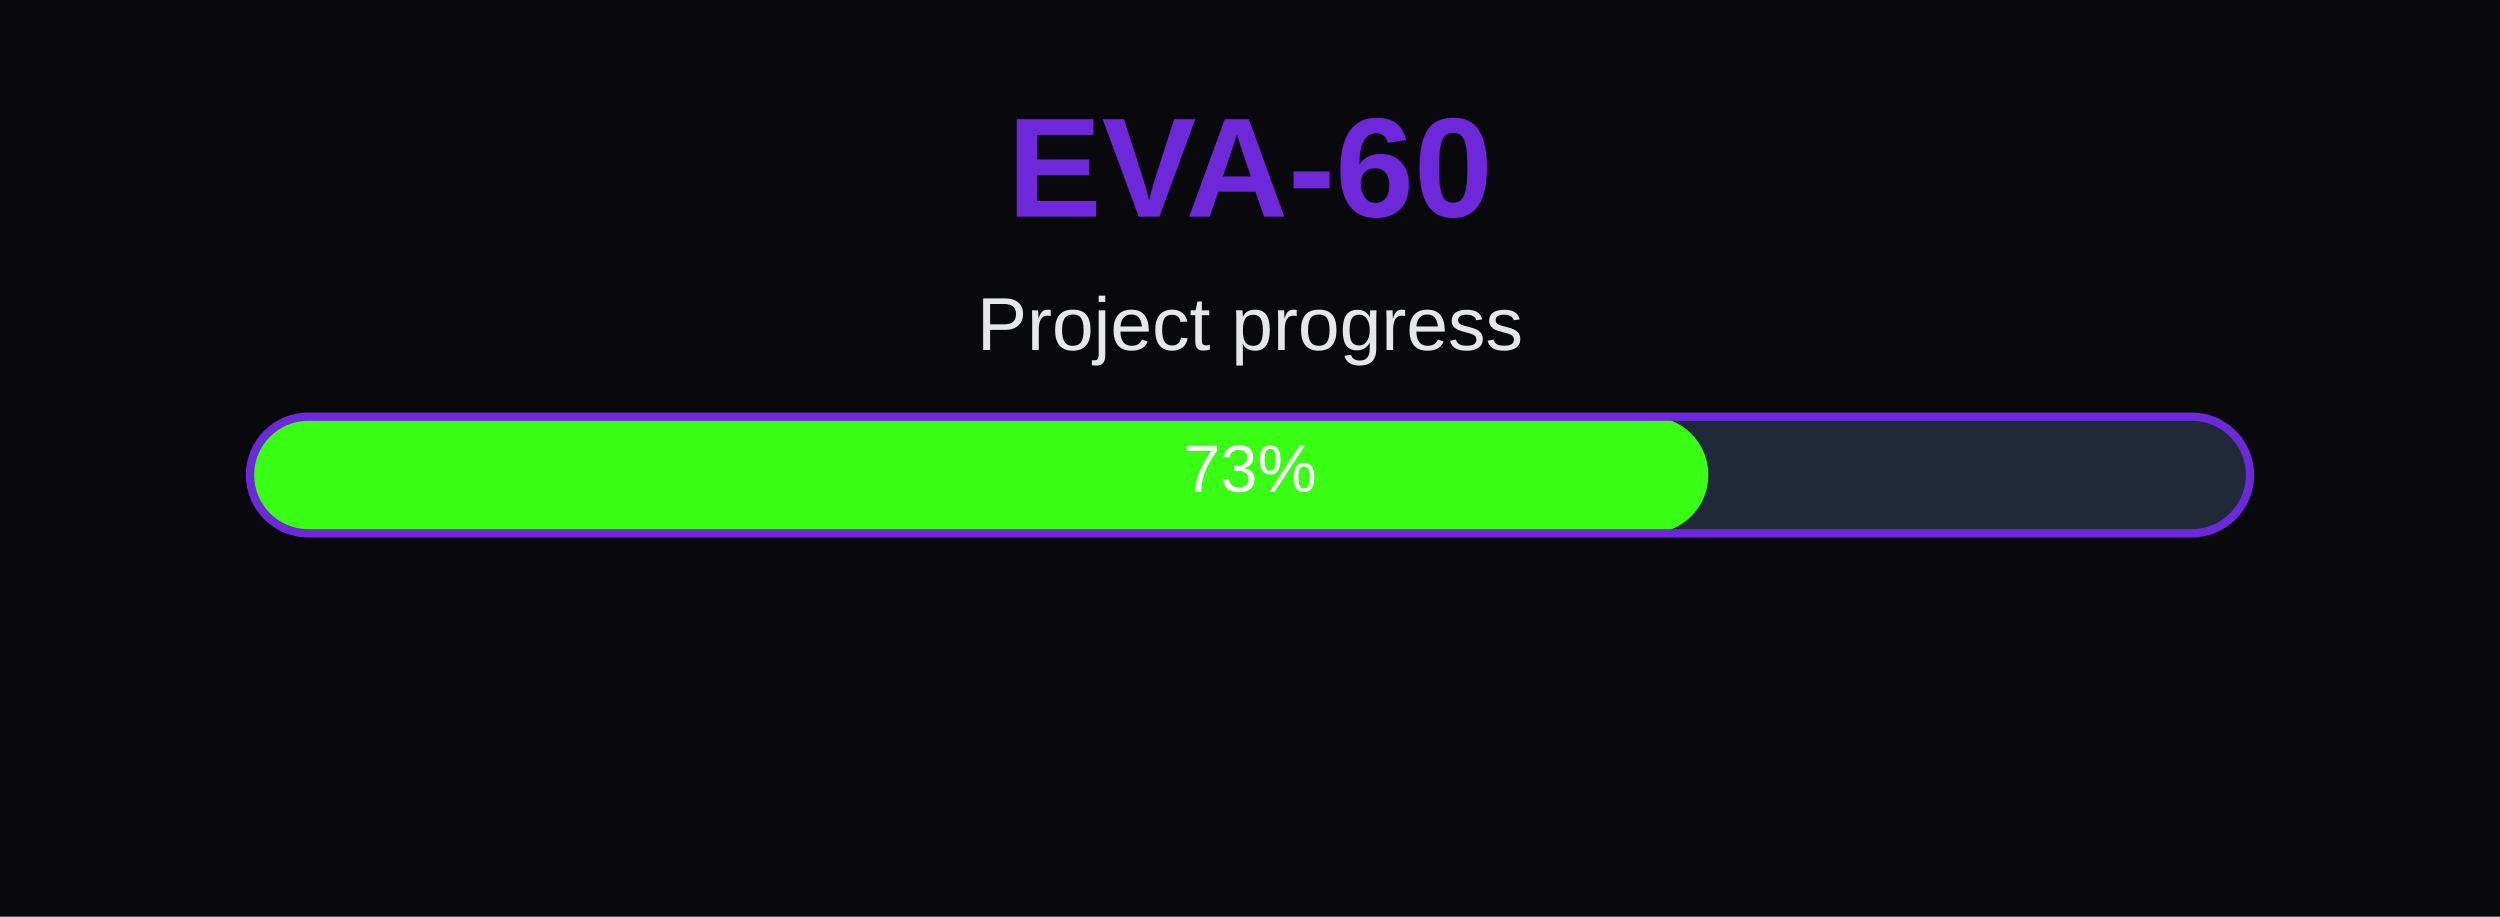
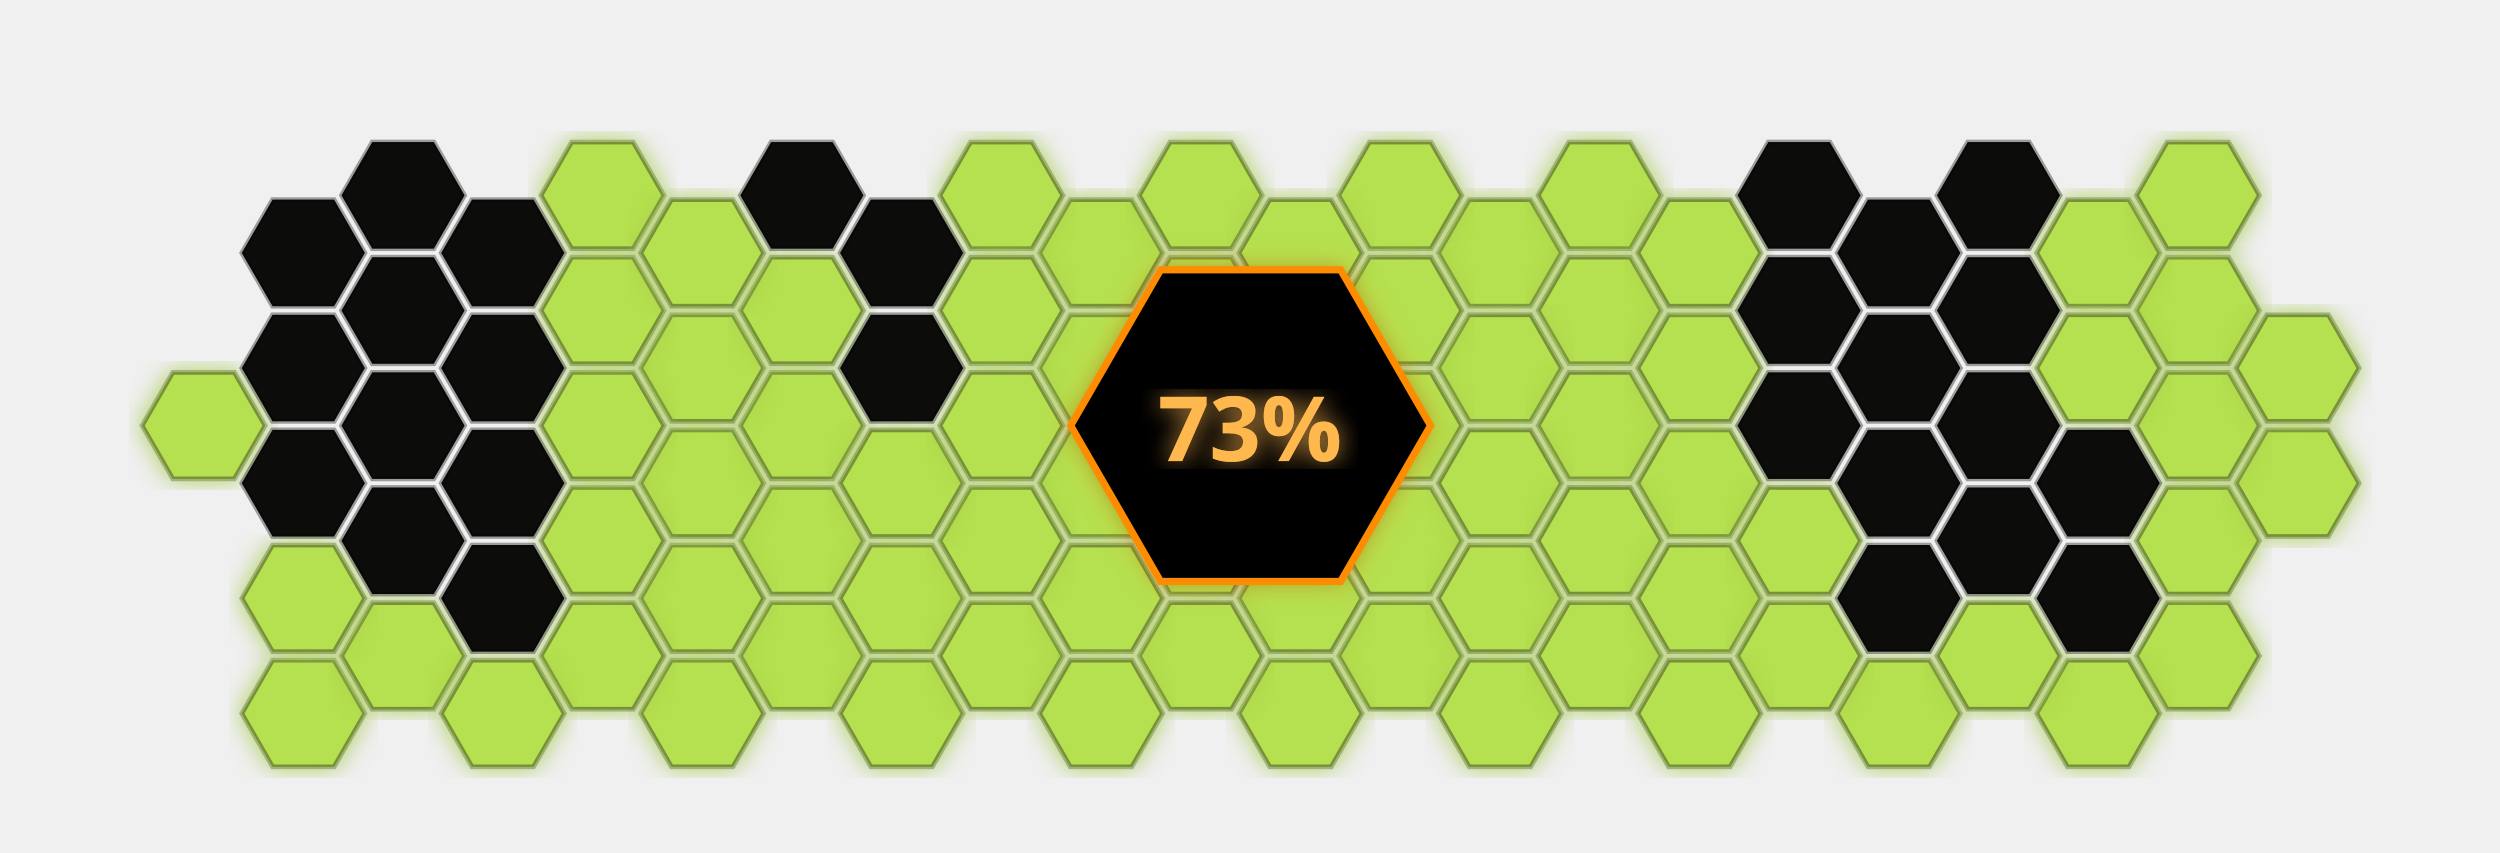
- <svg xmlns="http://www.w3.org/2000/svg" width="600" height="220" viewBox="0 0 600 220">
-   <rect width="600" height="220" fill="#09090B" />
-   <text x="300.0" y="52" text-anchor="middle" font-family="Orbitron, Arial, sans-serif" font-size="34" font-weight="700" fill="#6D28D9">EVA-60</text>
-   <text x="300.0" y="84" text-anchor="middle" font-family="Arial, sans-serif" font-size="18" fill="#E5E7EB">Project progress</text>
-   <rect x="60" y="100" width="480" height="28" rx="14" fill="#1F2937" />
-   <rect x="60" y="100" width="350" height="28" rx="14" fill="#39FF14" />
-   <rect x="60" y="100" width="480" height="28" rx="14" fill="none" stroke="#6D28D9" stroke-width="2" />
-   <text x="300.0" y="118" text-anchor="middle" font-family="Arial, sans-serif" font-size="16" fill="#FFFFFF">73%</text>
+ <svg xmlns="http://www.w3.org/2000/svg" viewBox="0 0 528 180">
+   <style>
+     @font-face {
+       font-family: Orbitron;
+       font-weight: 900;
+       src: url("https://fonts.gstatic.com/s/orbitron/v35/yMJMMIlzdpvBhQQL_SC3X9yhF25-T1nysimBoWgz.woff2") format("woff2");
+     }
+     @keyframes charge {
+       0%, 100% { fill: #0c0c0a; }
+       50%      { fill: #FF8C00; }
+     }
+   </style>
+   <defs>
+     <filter id="g">
+       <feGaussianBlur stdDeviation="2.5" result="blur" />
+       <feMerge>
+         <feMergeNode in="blur" />
+         <feMergeNode in="SourceGraphic" />
+       </feMerge>
+     </filter>
+   </defs>
+   <polygon points="182.36,138.53 175.86,149.79 162.86,149.79 156.36,138.53 162.86,127.27 175.86,127.27" fill="#b5e050" stroke="rgba(0,0,0,0.35)" stroke-width="1" filter="url(#g)" />
+   <polygon points="182.36,114.21 175.86,125.47 162.86,125.47 156.36,114.21 162.86,102.95 175.86,102.95" fill="#b5e050" stroke="rgba(0,0,0,0.35)" stroke-width="1" filter="url(#g)" />
+   <polygon points="203.42,150.69 196.92,161.95 183.92,161.95 177.42,150.69 183.92,139.43 196.92,139.43" fill="#b5e050" stroke="rgba(0,0,0,0.35)" stroke-width="1" filter="url(#g)" />
+   <polygon points="161.30,150.69 154.80,161.95 141.80,161.95 135.30,150.69 141.80,139.43 154.80,139.43" fill="#b5e050" stroke="rgba(0,0,0,0.35)" stroke-width="1" filter="url(#g)" />
+   <polygon points="161.30,126.37 154.80,137.63 141.80,137.63 135.30,126.37 141.80,115.11 154.80,115.11" fill="#b5e050" stroke="rgba(0,0,0,0.35)" stroke-width="1" filter="url(#g)" />
+   <polygon points="308.72,138.53 302.22,149.79 289.22,149.79 282.72,138.53 289.22,127.27 302.22,127.27" fill="#b5e050" stroke="rgba(0,0,0,0.35)" stroke-width="1" filter="url(#g)" />
+   <polygon points="287.66,150.69 281.16,161.95 268.16,161.95 261.66,150.69 268.16,139.43 281.16,139.43" fill="#b5e050" stroke="rgba(0,0,0,0.35)" stroke-width="1" filter="url(#g)" />
+   <polygon points="287.66,126.37 281.16,137.63 268.16,137.63 261.66,126.37 268.16,115.11 281.16,115.11" fill="#b5e050" stroke="rgba(0,0,0,0.35)" stroke-width="1" filter="url(#g)" />
+   <polygon points="161.30,102.05 154.80,113.31 141.80,113.31 135.30,102.05 141.80,90.79 154.80,90.79" fill="#b5e050" stroke="rgba(0,0,0,0.35)" stroke-width="1" filter="url(#g)" />
+   <polygon points="308.72,114.21 302.22,125.47 289.22,125.47 282.72,114.21 289.22,102.95 302.22,102.95" fill="#b5e050" stroke="rgba(0,0,0,0.35)" stroke-width="1" filter="url(#g)" />
+   <polygon points="329.78,53.42 323.28,64.68 310.28,64.68 303.78,53.42 310.28,42.16 323.28,42.16" fill="#b5e050" stroke="rgba(0,0,0,0.35)" stroke-width="1" filter="url(#g)" />
+   <polygon points="350.84,41.26 344.34,52.52 331.34,52.52 324.84,41.26 331.34,30.00 344.34,30.00" fill="#b5e050" stroke="rgba(0,0,0,0.35)" stroke-width="1" filter="url(#g)" />
+   <polygon points="203.42,126.37 196.92,137.63 183.92,137.63 177.42,126.37 183.92,115.11 196.92,115.11" fill="#b5e050" stroke="rgba(0,0,0,0.35)" stroke-width="1" filter="url(#g)" />
+   <polygon points="329.78,150.69 323.28,161.95 310.28,161.95 303.78,150.69 310.28,139.43 323.28,139.43" fill="#b5e050" stroke="rgba(0,0,0,0.35)" stroke-width="1" filter="url(#g)" />
+   <polygon points="182.36,89.89 175.86,101.15 162.86,101.15 156.36,89.89 162.86,78.64 175.86,78.64" fill="#b5e050" stroke="rgba(0,0,0,0.35)" stroke-width="1" filter="url(#g)" />
+   <polygon points="266.60,114.21 260.10,125.47 247.10,125.47 240.60,114.21 247.10,102.95 260.10,102.95" fill="#b5e050" stroke="rgba(0,0,0,0.35)" stroke-width="1" filter="url(#g)" />
+   <polygon points="477.20,138.53 470.70,149.79 457.70,149.79 451.20,138.53 457.70,127.27 470.70,127.27" fill="#b5e050" stroke="rgba(0,0,0,0.35)" stroke-width="1" filter="url(#g)" />
+   <polygon points="350.84,65.58 344.34,76.83 331.34,76.83 324.84,65.58 331.34,54.32 344.34,54.32" fill="#b5e050" stroke="rgba(0,0,0,0.35)" stroke-width="1" filter="url(#g)" />
+   <polygon points="477.20,114.21 470.70,125.47 457.70,125.47 451.20,114.21 457.70,102.95 470.70,102.95" fill="#b5e050" stroke="rgba(0,0,0,0.35)" stroke-width="1" filter="url(#g)" />
+   <polygon points="140.24,138.53 133.74,149.79 120.74,149.79 114.24,138.53 120.74,127.27 133.74,127.27" fill="#b5e050" stroke="rgba(0,0,0,0.35)" stroke-width="1" filter="url(#g)" />
+   <polygon points="224.48,138.53 217.98,149.79 204.98,149.79 198.48,138.53 204.98,127.27 217.98,127.27" fill="#b5e050" stroke="rgba(0,0,0,0.35)" stroke-width="1" filter="url(#g)" />
+   <polygon points="498.26,102.05 491.76,113.31 478.76,113.31 472.26,102.05 478.76,90.79 491.76,90.79" fill="#b5e050" stroke="rgba(0,0,0,0.35)" stroke-width="1" filter="url(#g)" />
+   <polygon points="266.60,138.53 260.10,149.79 247.10,149.79 240.60,138.53 247.10,127.27 260.10,127.27" fill="#b5e050" stroke="rgba(0,0,0,0.35)" stroke-width="1" filter="url(#g)" />
+   <polygon points="477.20,89.89 470.70,101.15 457.70,101.15 451.20,89.89 457.70,78.64 470.70,78.64" fill="#b5e050" stroke="rgba(0,0,0,0.35)" stroke-width="1" filter="url(#g)" />
+   <polygon points="329.78,77.74 323.28,88.99 310.28,88.99 303.78,77.74 310.28,66.48 323.28,66.48" fill="#b5e050" stroke="rgba(0,0,0,0.35)" stroke-width="1" filter="url(#g)" />
+   <polygon points="77.06,150.69 70.56,161.95 57.56,161.95 51.06,150.69 57.56,139.43 70.56,139.43" fill="#b5e050" stroke="rgba(0,0,0,0.35)" stroke-width="1" filter="url(#g)" />
+   <polygon points="140.24,114.21 133.74,125.47 120.74,125.47 114.24,114.21 120.74,102.95 133.74,102.95" fill="#b5e050" stroke="rgba(0,0,0,0.35)" stroke-width="1" filter="url(#g)" />
+   <polygon points="161.30,77.74 154.80,88.99 141.80,88.99 135.30,77.74 141.80,66.48 154.80,66.48" fill="#b5e050" stroke="rgba(0,0,0,0.35)" stroke-width="1" filter="url(#g)" />
+   <polygon points="308.72,89.89 302.22,101.15 289.22,101.15 282.72,89.89 289.22,78.64 302.22,78.64" fill="#b5e050" stroke="rgba(0,0,0,0.35)" stroke-width="1" filter="url(#g)" />
+   <polygon points="329.78,126.37 323.28,137.63 310.28,137.63 303.78,126.37 310.28,115.11 323.28,115.11" fill="#b5e050" stroke="rgba(0,0,0,0.35)" stroke-width="1" filter="url(#g)" />
+   <polygon points="266.60,65.58 260.10,76.83 247.10,76.83 240.60,65.58 247.10,54.32 260.10,54.32" fill="#b5e050" stroke="rgba(0,0,0,0.35)" stroke-width="1" filter="url(#g)" />
+   <polygon points="477.20,65.58 470.70,76.83 457.70,76.83 451.20,65.58 457.70,54.32 470.70,54.32" fill="#b5e050" stroke="rgba(0,0,0,0.35)" stroke-width="1" filter="url(#g)" />
+   <polygon points="308.72,41.26 302.22,52.52 289.22,52.52 282.72,41.26 289.22,30.00 302.22,30.00" fill="#b5e050" stroke="rgba(0,0,0,0.35)" stroke-width="1" filter="url(#g)" />
+   <polygon points="140.24,89.89 133.74,101.15 120.74,101.15 114.24,89.89 120.74,78.64 133.74,78.64" fill="#b5e050" stroke="rgba(0,0,0,0.35)" stroke-width="1" filter="url(#g)" />
+   <polygon points="350.84,89.89 344.34,101.15 331.34,101.15 324.84,89.89 331.34,78.64 344.34,78.64" fill="#b5e050" stroke="rgba(0,0,0,0.35)" stroke-width="1" filter="url(#g)" />
+   <polygon points="329.78,102.05 323.28,113.31 310.28,113.31 303.78,102.05 310.28,90.79 323.28,90.79" fill="#b5e050" stroke="rgba(0,0,0,0.35)" stroke-width="1" filter="url(#g)" />
+   <polygon points="245.54,77.74 239.04,88.99 226.04,88.99 219.54,77.74 226.04,66.48 239.04,66.48" fill="#b5e050" stroke="rgba(0,0,0,0.35)" stroke-width="1" filter="url(#g)" />
+   <polygon points="371.90,102.05 365.40,113.31 352.40,113.31 345.90,102.05 352.40,90.79 365.40,90.79" fill="#b5e050" stroke="rgba(0,0,0,0.35)" stroke-width="1" filter="url(#g)" />
+   <polygon points="140.24,65.58 133.74,76.83 120.74,76.83 114.24,65.58 120.74,54.32 133.74,54.32" fill="#b5e050" stroke="rgba(0,0,0,0.35)" stroke-width="1" filter="url(#g)" />
+   <polygon points="245.54,102.05 239.04,113.31 226.04,113.31 219.54,102.05 226.04,90.79 239.04,90.79" fill="#b5e050" stroke="rgba(0,0,0,0.35)" stroke-width="1" filter="url(#g)" />
+   <polygon points="414.02,150.69 407.52,161.95 394.52,161.95 388.02,150.69 394.52,139.43 407.52,139.43" fill="#b5e050" stroke="rgba(0,0,0,0.35)" stroke-width="1" filter="url(#g)" />
+   <polygon points="308.72,65.58 302.22,76.83 289.22,76.83 282.72,65.58 289.22,54.32 302.22,54.32" fill="#b5e050" stroke="rgba(0,0,0,0.35)" stroke-width="1" filter="url(#g)" />
+   <polygon points="371.90,77.74 365.40,88.99 352.40,88.99 345.90,77.74 352.40,66.48 365.40,66.48" fill="#b5e050" stroke="rgba(0,0,0,0.35)" stroke-width="1" filter="url(#g)" />
+   <polygon points="98.12,138.53 91.62,149.79 78.62,149.79 72.12,138.53 78.62,127.27 91.62,127.27" fill="#b5e050" stroke="rgba(0,0,0,0.35)" stroke-width="1" filter="url(#g)" />
+   <polygon points="245.54,53.42 239.04,64.68 226.04,64.68 219.54,53.42 226.04,42.16 239.04,42.16" fill="#b5e050" stroke="rgba(0,0,0,0.35)" stroke-width="1" filter="url(#g)" />
+   <polygon points="456.14,53.42 449.64,64.68 436.64,64.68 430.14,53.42 436.64,42.16 449.64,42.16" fill="#b5e050" stroke="rgba(0,0,0,0.35)" stroke-width="1" filter="url(#g)" />
+   <polygon points="456.14,150.69 449.64,161.95 436.64,161.95 430.14,150.69 436.64,139.43 449.64,139.43" fill="#b5e050" stroke="rgba(0,0,0,0.35)" stroke-width="1" filter="url(#g)" />
+   <polygon points="477.20,41.26 470.70,52.52 457.70,52.52 451.20,41.26 457.70,30.00 470.70,30.00" fill="#b5e050" stroke="rgba(0,0,0,0.35)" stroke-width="1" filter="url(#g)" />
+   <polygon points="245.54,126.37 239.04,137.63 226.04,137.63 219.54,126.37 226.04,115.11 239.04,115.11" fill="#b5e050" stroke="rgba(0,0,0,0.35)" stroke-width="1" filter="url(#g)" />
+   <polygon points="245.54,150.69 239.04,161.95 226.04,161.95 219.54,150.69 226.04,139.43 239.04,139.43" fill="#b5e050" stroke="rgba(0,0,0,0.35)" stroke-width="1" filter="url(#g)" />
+   <polygon points="350.84,138.53 344.34,149.79 331.34,149.79 324.84,138.53 331.34,127.27 344.34,127.27" fill="#b5e050" stroke="rgba(0,0,0,0.35)" stroke-width="1" filter="url(#g)" />
+   <polygon points="350.84,114.21 344.34,125.47 331.34,125.47 324.84,114.21 331.34,102.95 344.34,102.95" fill="#b5e050" stroke="rgba(0,0,0,0.35)" stroke-width="1" filter="url(#g)" />
+   <polygon points="371.90,126.37 365.40,137.63 352.40,137.63 345.90,126.37 352.40,115.11 365.40,115.11" fill="#b5e050" stroke="rgba(0,0,0,0.35)" stroke-width="1" filter="url(#g)" />
+   <polygon points="224.48,114.21 217.98,125.47 204.98,125.47 198.48,114.21 204.98,102.95 217.98,102.95" fill="#b5e050" stroke="rgba(0,0,0,0.35)" stroke-width="1" filter="url(#g)" />
+   <polygon points="203.42,102.05 196.92,113.31 183.92,113.31 177.42,102.05 183.92,90.79 196.92,90.79" fill="#b5e050" stroke="rgba(0,0,0,0.35)" stroke-width="1" filter="url(#g)" />
+   <polygon points="392.96,138.53 386.46,149.79 373.46,149.79 366.96,138.53 373.46,127.27 386.46,127.27" fill="#b5e050" stroke="rgba(0,0,0,0.35)" stroke-width="1" filter="url(#g)" />
+   <polygon points="435.08,138.53 428.58,149.79 415.58,149.79 409.08,138.53 415.58,127.27 428.58,127.27" fill="#b5e050" stroke="rgba(0,0,0,0.35)" stroke-width="1" filter="url(#g)" />
+   <polygon points="119.18,150.69 112.68,161.95 99.68,161.95 93.18,150.69 99.68,139.43 112.68,139.43" fill="#b5e050" stroke="rgba(0,0,0,0.35)" stroke-width="1" filter="url(#g)" />
+   <polygon points="224.48,41.26 217.98,52.52 204.98,52.52 198.48,41.26 204.98,30.00 217.98,30.00" fill="#b5e050" stroke="rgba(0,0,0,0.35)" stroke-width="1" filter="url(#g)" />
+   <polygon points="371.90,53.42 365.40,64.68 352.40,64.68 345.90,53.42 352.40,42.16 365.40,42.16" fill="#b5e050" stroke="rgba(0,0,0,0.35)" stroke-width="1" filter="url(#g)" />
+   <polygon points="182.36,65.58 175.86,76.83 162.86,76.83 156.36,65.58 162.86,54.32 175.86,54.32" fill="#b5e050" stroke="rgba(0,0,0,0.35)" stroke-width="1" filter="url(#g)" />
+   <polygon points="140.24,41.26 133.74,52.52 120.74,52.52 114.24,41.26 120.74,30.00 133.74,30.00" fill="#b5e050" stroke="rgba(0,0,0,0.35)" stroke-width="1" filter="url(#g)" />
+   <polygon points="392.96,114.21 386.46,125.47 373.46,125.47 366.96,114.21 373.46,102.95 386.46,102.95" fill="#b5e050" stroke="rgba(0,0,0,0.35)" stroke-width="1" filter="url(#g)" />
+   <polygon points="56.00,89.89 49.50,101.15 36.50,101.15 30.00,89.89 36.50,78.64 49.50,78.64" fill="#b5e050" stroke="rgba(0,0,0,0.35)" stroke-width="1" filter="url(#g)" />
+   <polygon points="266.60,41.26 260.10,52.52 247.10,52.52 240.60,41.26 247.10,30.00 260.10,30.00" fill="#b5e050" stroke="rgba(0,0,0,0.35)" stroke-width="1" filter="url(#g)" />
+   <polygon points="498.26,77.74 491.76,88.99 478.76,88.99 472.26,77.74 478.76,66.48 491.76,66.48" fill="#b5e050" stroke="rgba(0,0,0,0.35)" stroke-width="1" filter="url(#g)" />
+   <polygon points="287.66,53.42 281.16,64.68 268.16,64.68 261.66,53.42 268.16,42.16 281.16,42.16" fill="#b5e050" stroke="rgba(0,0,0,0.35)" stroke-width="1" filter="url(#g)" />
+   <polygon points="371.90,150.69 365.40,161.95 352.40,161.95 345.90,150.69 352.40,139.43 365.40,139.43" fill="#b5e050" stroke="rgba(0,0,0,0.35)" stroke-width="1" filter="url(#g)" />
+   <polygon points="161.30,53.42 154.80,64.68 141.80,64.68 135.30,53.42 141.80,42.16 154.80,42.16" fill="#b5e050" stroke="rgba(0,0,0,0.35)" stroke-width="1" filter="url(#g)" />
+   <polygon points="456.14,77.74 449.64,88.99 436.64,88.99 430.14,77.74 436.64,66.48 449.64,66.48" fill="#b5e050" stroke="rgba(0,0,0,0.35)" stroke-width="1" filter="url(#g)" />
+   <polygon points="77.06,126.37 70.56,137.63 57.56,137.63 51.06,126.37 57.56,115.11 70.56,115.11" fill="#b5e050" stroke="rgba(0,0,0,0.35)" stroke-width="1" filter="url(#g)" />
+   <polygon points="224.48,65.58 217.98,76.83 204.98,76.83 198.48,65.58 204.98,54.32 217.98,54.32" fill="#b5e050" stroke="rgba(0,0,0,0.35)" stroke-width="1" filter="url(#g)" />
+   <polygon points="224.48,89.89 217.98,101.15 204.98,101.15 198.48,89.89 204.98,78.64 217.98,78.64" fill="#b5e050" stroke="rgba(0,0,0,0.35)" stroke-width="1" filter="url(#g)" />
+   <polygon points="456.14,126.37 449.64,137.63 436.64,137.63 430.14,126.37 436.64,115.11 449.64,115.11" fill="#0c0c0a" stroke="rgba(0,0,0,0.35)" stroke-width="1" style="animation: charge 5.0s ease-in-out infinite; animation-delay: 0.000s;" />
+   <polygon points="203.42,53.42 196.92,64.68 183.92,64.68 177.42,53.42 183.92,42.16 196.92,42.16" fill="#0c0c0a" stroke="rgba(0,0,0,0.35)" stroke-width="1" style="animation: charge 5.0s ease-in-out infinite; animation-delay: 0.333s;" />
+   <polygon points="456.14,102.05 449.64,113.31 436.64,113.31 430.14,102.05 436.64,90.79 449.64,90.79" fill="#0c0c0a" stroke="rgba(0,0,0,0.35)" stroke-width="1" style="animation: charge 5.0s ease-in-out infinite; animation-delay: 0.667s;" />
+   <polygon points="203.42,77.74 196.92,88.99 183.92,88.99 177.42,77.74 183.92,66.48 196.92,66.48" fill="#0c0c0a" stroke="rgba(0,0,0,0.35)" stroke-width="1" style="animation: charge 5.0s ease-in-out infinite; animation-delay: 1.000s;" />
+   <polygon points="392.96,89.89 386.46,101.15 373.46,101.15 366.96,89.89 373.46,78.64 386.46,78.64" fill="#0c0c0a" stroke="rgba(0,0,0,0.35)" stroke-width="1" style="animation: charge 5.0s ease-in-out infinite; animation-delay: 1.333s;" />
+   <polygon points="182.36,41.26 175.86,52.52 162.86,52.52 156.36,41.26 162.86,30.00 175.86,30.00" fill="#0c0c0a" stroke="rgba(0,0,0,0.35)" stroke-width="1" style="animation: charge 5.0s ease-in-out infinite; animation-delay: 1.667s;" />
+   <polygon points="414.02,126.37 407.52,137.63 394.52,137.63 388.02,126.37 394.52,115.11 407.52,115.11" fill="#0c0c0a" stroke="rgba(0,0,0,0.35)" stroke-width="1" style="animation: charge 5.0s ease-in-out infinite; animation-delay: 2.000s;" />
+   <polygon points="119.18,53.42 112.68,64.68 99.68,64.68 93.18,53.42 99.68,42.16 112.68,42.16" fill="#0c0c0a" stroke="rgba(0,0,0,0.35)" stroke-width="1" style="animation: charge 5.0s ease-in-out infinite; animation-delay: 2.333s;" />
+   <polygon points="119.18,126.37 112.68,137.63 99.68,137.63 93.18,126.37 99.68,115.11 112.68,115.11" fill="#0c0c0a" stroke="rgba(0,0,0,0.35)" stroke-width="1" style="animation: charge 5.0s ease-in-out infinite; animation-delay: 2.667s;" />
+   <polygon points="435.08,41.26 428.58,52.52 415.58,52.52 409.08,41.26 415.58,30.00 428.58,30.00" fill="#0c0c0a" stroke="rgba(0,0,0,0.35)" stroke-width="1" style="animation: charge 5.0s ease-in-out infinite; animation-delay: 3.000s;" />
+   <polygon points="435.08,114.21 428.58,125.47 415.58,125.47 409.08,114.21 415.58,102.95 428.58,102.95" fill="#0c0c0a" stroke="rgba(0,0,0,0.35)" stroke-width="1" style="animation: charge 5.0s ease-in-out infinite; animation-delay: 3.333s;" />
+   <polygon points="98.12,114.21 91.62,125.47 78.62,125.47 72.12,114.21 78.62,102.95 91.62,102.95" fill="#0c0c0a" stroke="rgba(0,0,0,0.35)" stroke-width="1" style="animation: charge 5.0s ease-in-out infinite; animation-delay: 3.667s;" />
+   <polygon points="119.18,77.74 112.68,88.99 99.68,88.99 93.18,77.74 99.68,66.48 112.68,66.48" fill="#0c0c0a" stroke="rgba(0,0,0,0.35)" stroke-width="1" style="animation: charge 5.0s ease-in-out infinite; animation-delay: 4.000s;" />
+   <polygon points="119.18,102.05 112.68,113.31 99.68,113.31 93.18,102.05 99.68,90.79 112.68,90.79" fill="#0c0c0a" stroke="rgba(0,0,0,0.35)" stroke-width="1" style="animation: charge 5.0s ease-in-out infinite; animation-delay: 4.333s;" />
+   <polygon points="392.96,65.58 386.46,76.83 373.46,76.83 366.96,65.58 373.46,54.32 386.46,54.32" fill="#0c0c0a" stroke="rgba(0,0,0,0.35)" stroke-width="1" style="animation: charge 5.0s ease-in-out infinite; animation-delay: 4.667s;" />
+   <polygon points="77.06,102.05 70.56,113.31 57.56,113.31 51.06,102.05 57.56,90.79 70.56,90.79" fill="#0c0c0a" stroke="rgba(0,0,0,0.35)" stroke-width="1" />
+   <polygon points="392.96,41.26 386.46,52.52 373.46,52.52 366.96,41.26 373.46,30.00 386.46,30.00" fill="#0c0c0a" stroke="rgba(0,0,0,0.35)" stroke-width="1" />
+   <polygon points="414.02,102.05 407.52,113.31 394.52,113.31 388.02,102.05 394.52,90.79 407.52,90.79" fill="#0c0c0a" stroke="rgba(0,0,0,0.35)" stroke-width="1" />
+   <polygon points="435.08,65.58 428.58,76.83 415.58,76.83 409.08,65.58 415.58,54.32 428.58,54.32" fill="#0c0c0a" stroke="rgba(0,0,0,0.35)" stroke-width="1" />
+   <polygon points="435.08,89.89 428.58,101.15 415.58,101.15 409.08,89.89 415.58,78.64 428.58,78.64" fill="#0c0c0a" stroke="rgba(0,0,0,0.35)" stroke-width="1" />
+   <polygon points="414.02,53.42 407.52,64.68 394.52,64.68 388.02,53.42 394.52,42.16 407.52,42.16" fill="#0c0c0a" stroke="rgba(0,0,0,0.35)" stroke-width="1" />
+   <polygon points="98.12,41.26 91.62,52.52 78.62,52.52 72.12,41.26 78.62,30.00 91.62,30.00" fill="#0c0c0a" stroke="rgba(0,0,0,0.35)" stroke-width="1" />
+   <polygon points="98.12,89.89 91.62,101.15 78.62,101.15 72.12,89.89 78.62,78.64 91.62,78.64" fill="#0c0c0a" stroke="rgba(0,0,0,0.35)" stroke-width="1" />
+   <polygon points="414.02,77.74 407.52,88.99 394.52,88.99 388.02,77.74 394.52,66.48 407.52,66.48" fill="#0c0c0a" stroke="rgba(0,0,0,0.35)" stroke-width="1" />
+   <polygon points="77.06,77.74 70.56,88.99 57.56,88.99 51.06,77.74 57.56,66.48 70.56,66.48" fill="#0c0c0a" stroke="rgba(0,0,0,0.35)" stroke-width="1" />
+   <polygon points="77.06,53.42 70.56,64.68 57.56,64.68 51.06,53.42 57.56,42.16 70.56,42.16" fill="#0c0c0a" stroke="rgba(0,0,0,0.35)" stroke-width="1" />
+   <polygon points="98.12,65.58 91.62,76.83 78.62,76.83 72.12,65.58 78.62,54.32 91.62,54.32" fill="#0c0c0a" stroke="rgba(0,0,0,0.35)" stroke-width="1" />
+   <polygon points="302.13,89.89 283.13,122.80 245.13,122.80 226.13,89.89 245.13,56.99 283.13,56.99" fill="#000000" stroke="#FF8C00" stroke-width="1.5" />
+   <polygon points="302.13,89.89 283.13,122.80 245.13,122.80 226.13,89.89 245.13,56.99 283.13,56.99" fill="#000000" stroke="#FF8C00" stroke-width="1.5" filter="url(#g)" opacity="0.5" />
+   <text x="264" y="90" text-anchor="middle" dominant-baseline="central" fill="#ffb84d" font-size="19" font-family="'Orbitron','Arial Black',sans-serif" font-weight="900" filter="url(#g)" opacity="0.8">73%</text>
+   <text x="264" y="90" text-anchor="middle" dominant-baseline="central" fill="#ffb84d" font-size="19" font-family="'Orbitron','Arial Black',sans-serif" font-weight="900">73%</text>
</svg>
